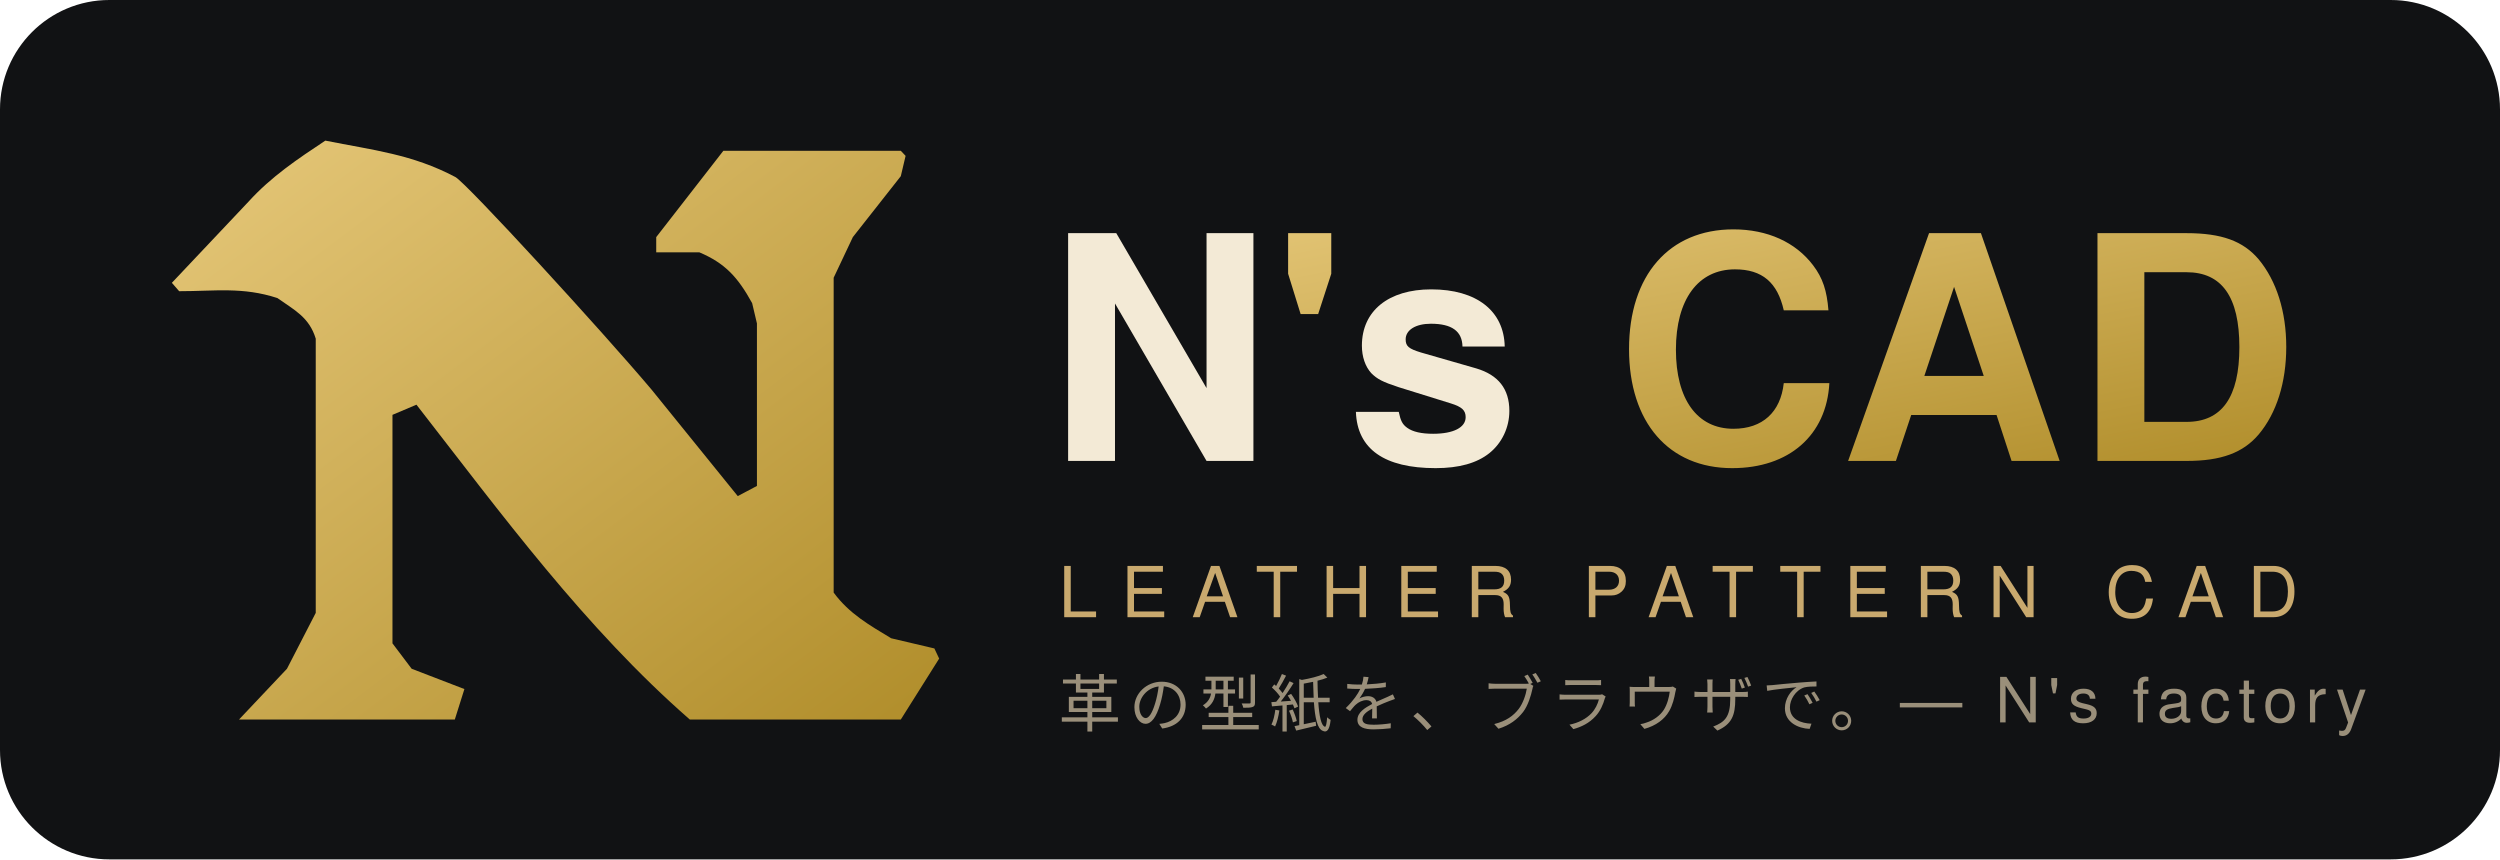
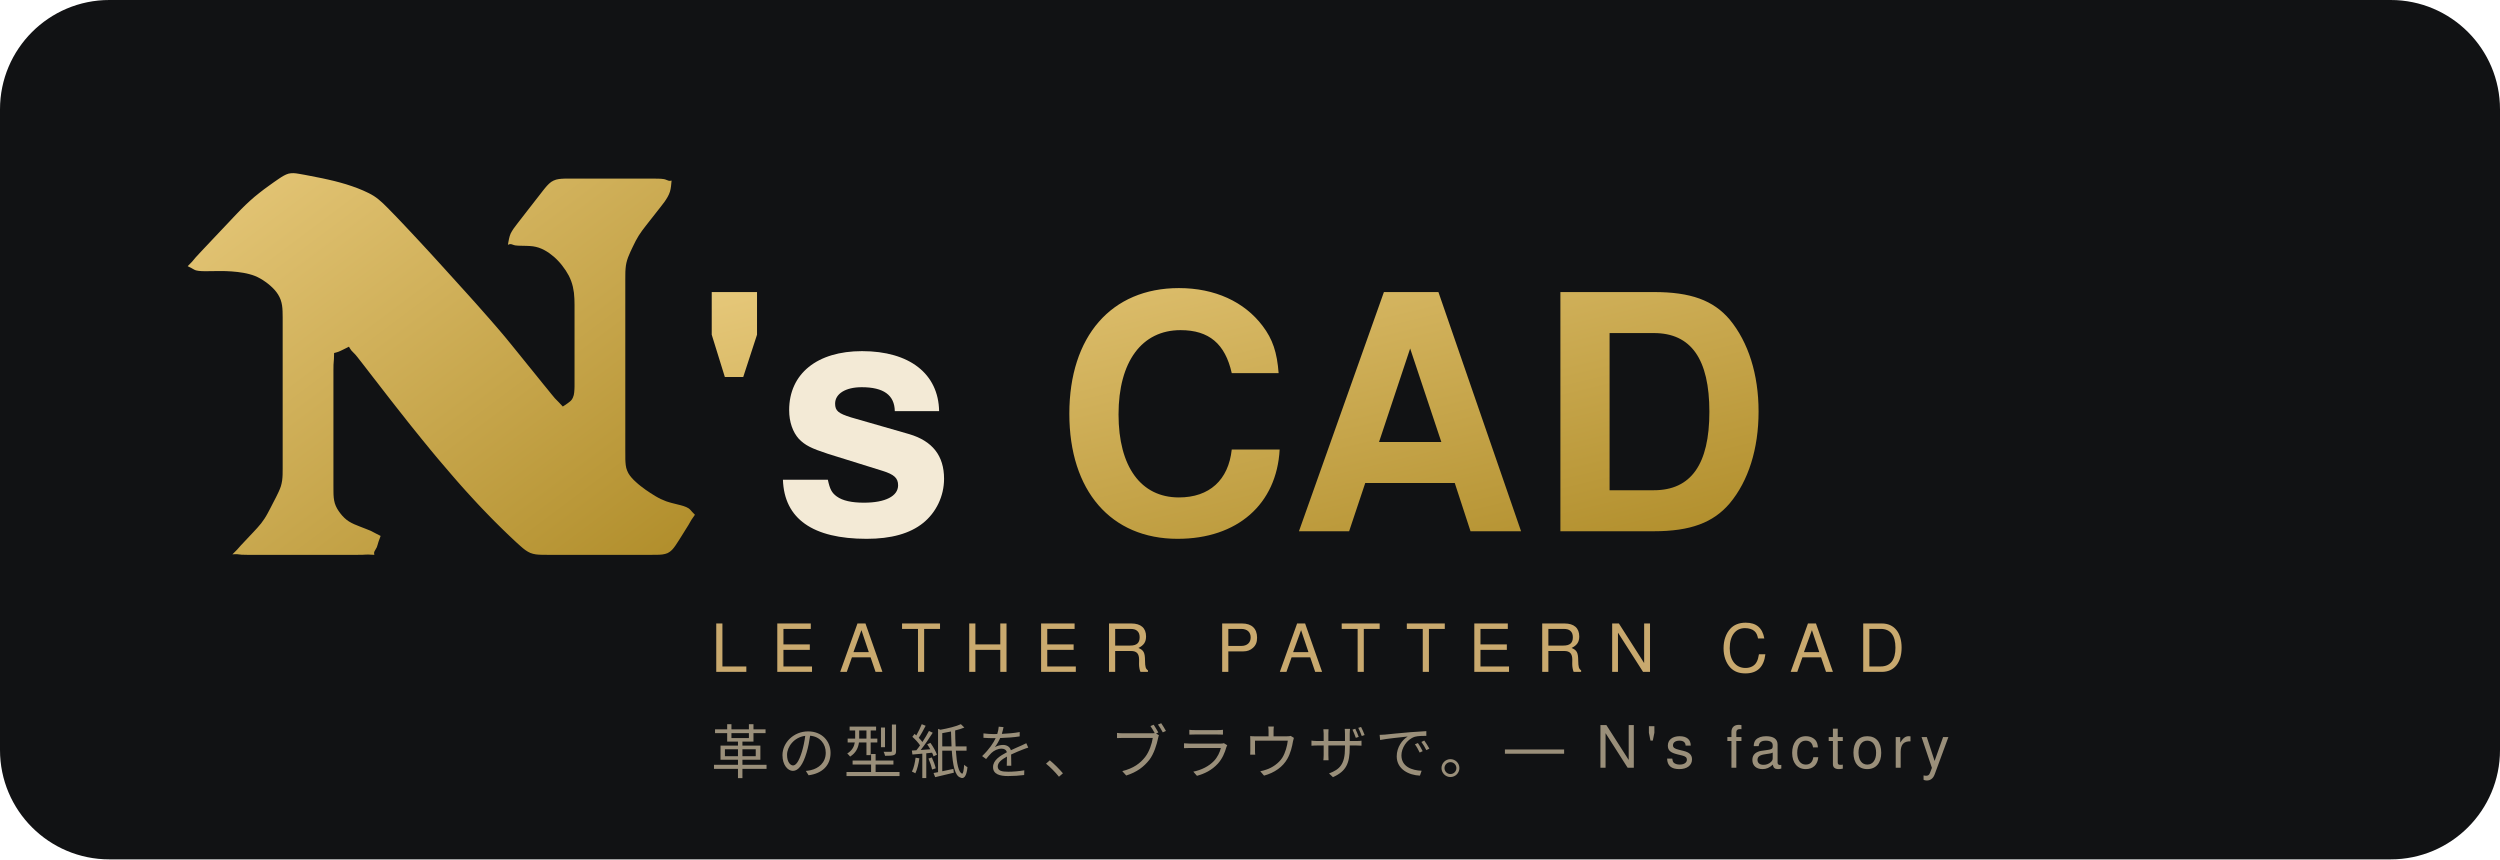
<svg xmlns="http://www.w3.org/2000/svg" viewBox="0 0 640 220" width="640" height="220" role="img" aria-label="N's CAD">
  <defs>
    <linearGradient id="g" x1="0" y1="0" x2="1" y2="1">
      <stop offset="0" stop-color="#e6c87a" />
      <stop offset="1" stop-color="#b08d2a" />
    </linearGradient>
  </defs>
  <rect width="640" height="220" rx="28" fill="#111214" />
-   <g transform="translate(44 36) scale(1.3)">
-     <path fill="url(#g)" fill-rule="evenodd" d="M 30.22,0 C 39.683,1.892 47.333,2.673 55.841,7.177 58.089,8.417 84.616,37.367 94.436,49 L 111.435,70 115.212,68 V 36 l -0.944,-4 c -2.851,-5.179 -5.397,-7.886 -10.388,-10 H 95.38 V 19 L 108.601,2 h 34.941 l 0.944,1 -0.944,4 -9.444,12 -3.777,8 v 62 c 3.077,4.186 7.082,6.428 11.332,9 l 8.499,2 0.944,2 -7.555,12 H 101.991 C 81.328,95.943 64.957,73.586 48.162,52 l -4.722,2 v 45 l 3.777,5 10.388,4 -1.889,6 H 13.221 L 22.665,104 28.331,93 V 39 C 27.047,34.77 24.113,33.356 20.776,31 13.922,28.766 8.505,29.651 1.435,29.651 L 0,28 15.11,12 C 19.568,7.087 24.82,3.574 30.22,0 Z" />
+   <g transform="translate(48 44) scale(0.86)">
+     <path d="M111.72,69.85 C111.97,69.68 112.78,69.18 113.22,68.84 C113.66,68.50 114.07,68.23 114.36,67.83 C114.66,67.42 114.85,66.93 114.99,66.42 C115.12,65.90 115.14,65.31 115.18,64.73 C115.22,64.16 115.21,63.55 115.21,62.95 C115.22,62.35 115.21,61.75 115.21,61.15 C115.21,60.55 115.21,59.95 115.21,59.35 C115.21,58.75 115.21,58.15 115.21,57.55 C115.21,56.95 115.21,56.35 115.21,55.75 C115.21,55.15 115.21,54.55 115.21,53.95 C115.21,53.35 115.21,52.75 115.21,52.15 C115.21,51.55 115.21,50.95 115.21,50.35 C115.21,49.75 115.21,49.15 115.21,48.55 C115.21,47.95 115.21,47.35 115.21,46.75 C115.21,46.15 115.21,45.55 115.21,44.95 C115.21,44.35 115.21,43.75 115.21,43.15 C115.21,42.55 115.21,41.95 115.21,41.35 C115.21,40.75 115.21,40.15 115.21,39.55 C115.20,38.95 115.20,38.35 115.17,37.76 C115.14,37.16 115.10,36.56 115.03,35.97 C114.95,35.38 114.85,34.80 114.72,34.22 C114.58,33.64 114.42,33.07 114.21,32.51 C114.01,31.96 113.77,31.42 113.50,30.89 C113.22,30.36 112.91,29.85 112.59,29.35 C112.26,28.85 111.91,28.37 111.54,27.90 C111.18,27.43 110.79,26.97 110.38,26.54 C109.97,26.10 109.54,25.68 109.09,25.29 C108.64,24.90 108.17,24.53 107.69,24.19 C107.20,23.85 106.69,23.53 106.17,23.26 C105.65,22.99 105.11,22.74 104.56,22.56 C104.01,22.38 103.43,22.25 102.85,22.16 C102.27,22.08 101.68,22.06 101.09,22.03 C100.49,22.00 99.88,22.01 99.30,21.99 C98.72,21.97 98.11,21.98 97.60,21.89 C97.08,21.81 96.58,21.53 96.21,21.50 C95.85,21.47 95.52,21.68 95.38,21.71 C95.44,21.41 95.57,20.47 95.71,19.91 C95.84,19.36 95.96,18.88 96.19,18.37 C96.42,17.87 96.75,17.38 97.07,16.89 C97.40,16.41 97.78,15.93 98.14,15.46 C98.50,14.98 98.87,14.51 99.24,14.04 C99.61,13.56 99.98,13.09 100.35,12.61 C100.71,12.14 101.08,11.67 101.45,11.19 C101.82,10.72 102.19,10.25 102.56,9.77 C102.92,9.30 103.29,8.83 103.66,8.35 C104.03,7.88 104.40,7.40 104.77,6.93 C105.14,6.46 105.50,5.98 105.87,5.51 C106.25,5.05 106.61,4.57 107.00,4.15 C107.40,3.73 107.80,3.31 108.25,3.00 C108.70,2.70 109.18,2.47 109.71,2.31 C110.23,2.15 110.80,2.10 111.38,2.05 C111.95,2.00 112.56,2.01 113.16,2.00 C113.75,1.99 114.35,2.00 114.95,2.00 C115.55,2.00 116.15,2.00 116.75,2.00 C117.35,2.00 117.95,2.00 118.55,2.00 C119.15,2.00 119.75,2.00 120.35,2.00 C120.95,2.00 121.55,2.00 122.15,2.00 C122.75,2.00 123.35,2.00 123.95,2.00 C124.55,2.00 125.15,2.00 125.75,2.00 C126.35,2.00 126.95,2.00 127.55,2.00 C128.15,2.00 128.75,2.00 129.35,2.00 C129.95,2.00 130.55,2.00 131.15,2.00 C131.75,2.00 132.35,2.00 132.95,2.00 C133.55,2.00 134.15,2.00 134.75,2.00 C135.35,2.00 135.95,2.00 136.55,2.00 C137.15,2.00 137.76,2.00 138.35,2.00 C138.95,2.00 139.56,1.99 140.14,2.02 C140.73,2.05 141.34,2.05 141.86,2.16 C142.39,2.26 142.92,2.58 143.29,2.65 C143.66,2.72 143.96,2.60 144.10,2.59 C144.07,2.87 144.01,3.74 143.93,4.29 C143.85,4.84 143.78,5.37 143.61,5.90 C143.45,6.43 143.19,6.97 142.91,7.48 C142.63,8.00 142.29,8.48 141.95,8.97 C141.61,9.46 141.23,9.92 140.86,10.40 C140.50,10.87 140.12,11.34 139.75,11.81 C139.38,12.29 139.01,12.76 138.64,13.23 C138.27,13.70 137.90,14.17 137.53,14.64 C137.16,15.12 136.78,15.59 136.42,16.06 C136.05,16.53 135.68,17.01 135.33,17.49 C134.98,17.98 134.64,18.47 134.32,18.97 C134.01,19.48 133.71,20.00 133.43,20.52 C133.15,21.05 132.89,21.59 132.63,22.13 C132.37,22.67 132.11,23.21 131.86,23.75 C131.62,24.30 131.37,24.84 131.16,25.40 C130.96,25.95 130.78,26.51 130.65,27.08 C130.52,27.65 130.45,28.24 130.40,28.83 C130.34,29.41 130.34,30.01 130.33,30.61 C130.32,31.21 130.32,31.81 130.32,32.41 C130.32,33.01 130.32,33.61 130.32,34.21 C130.32,34.81 130.32,35.41 130.32,36.01 C130.32,36.61 130.32,37.21 130.32,37.81 C130.32,38.41 130.32,39.01 130.32,39.61 C130.32,40.21 130.32,40.81 130.32,41.41 C130.32,42.01 130.32,42.61 130.32,43.21 C130.32,43.81 130.32,44.41 130.32,45.01 C130.32,45.61 130.32,46.21 130.32,46.81 C130.32,47.41 130.32,48.01 130.32,48.61 C130.32,49.21 130.32,49.81 130.32,50.41 C130.32,51.01 130.32,51.61 130.32,52.21 C130.32,52.81 130.32,53.41 130.32,54.01 C130.32,54.61 130.32,55.21 130.32,55.81 C130.32,56.41 130.32,57.01 130.32,57.61 C130.32,58.21 130.32,58.81 130.32,59.41 C130.32,60.01 130.32,60.61 130.32,61.21 C130.32,61.81 130.32,62.41 130.32,63.01 C130.32,63.61 130.32,64.21 130.32,64.81 C130.32,65.41 130.32,66.01 130.32,66.61 C130.32,67.21 130.32,67.81 130.32,68.41 C130.32,69.01 130.32,69.61 130.32,70.21 C130.32,70.81 130.32,71.41 130.32,72.01 C130.32,72.61 130.32,73.21 130.32,73.81 C130.32,74.41 130.32,75.01 130.32,75.61 C130.32,76.21 130.32,76.81 130.32,77.41 C130.32,78.01 130.32,78.61 130.32,79.21 C130.32,79.81 130.32,80.41 130.32,81.01 C130.32,81.61 130.32,82.21 130.32,82.81 C130.32,83.41 130.32,84.01 130.33,84.61 C130.33,85.20 130.32,85.81 130.37,86.39 C130.42,86.97 130.46,87.56 130.60,88.11 C130.75,88.65 130.95,89.18 131.22,89.68 C131.49,90.17 131.85,90.63 132.23,91.07 C132.61,91.52 133.05,91.93 133.49,92.33 C133.92,92.74 134.39,93.12 134.85,93.49 C135.32,93.87 135.80,94.22 136.29,94.57 C136.78,94.92 137.28,95.25 137.78,95.58 C138.28,95.91 138.79,96.23 139.30,96.53 C139.82,96.83 140.34,97.13 140.87,97.38 C141.41,97.64 141.96,97.87 142.51,98.07 C143.07,98.27 143.65,98.42 144.22,98.58 C144.80,98.74 145.39,98.87 145.96,99.02 C146.54,99.17 147.13,99.30 147.67,99.48 C148.20,99.67 148.75,99.87 149.17,100.16 C149.60,100.44 149.91,100.89 150.22,101.21 C150.53,101.53 150.91,101.93 151.05,102.07 C150.87,102.33 150.32,103.09 149.99,103.60 C149.67,104.10 149.42,104.61 149.12,105.12 C148.82,105.63 148.49,106.14 148.17,106.64 C147.86,107.15 147.53,107.66 147.22,108.17 C146.90,108.67 146.58,109.19 146.26,109.69 C145.93,110.19 145.62,110.71 145.28,111.19 C144.94,111.66 144.61,112.15 144.22,112.53 C143.83,112.91 143.42,113.24 142.94,113.47 C142.46,113.69 141.92,113.80 141.37,113.89 C140.82,113.97 140.22,113.97 139.63,113.99 C139.04,114.01 138.43,114.00 137.84,114.00 C137.24,114.00 136.64,114.00 136.04,114.00 C135.44,114.00 134.84,114.00 134.24,114.00 C133.64,114.00 133.04,114.00 132.44,114.00 C131.84,114.00 131.24,114.00 130.64,114.00 C130.04,114.00 129.44,114.00 128.84,114.00 C128.24,114.00 127.64,114.00 127.04,114.00 C126.44,114.00 125.84,114.00 125.24,114.00 C124.64,114.00 124.04,114.00 123.44,114.00 C122.84,114.00 122.24,114.00 121.64,114.00 C121.04,114.00 120.44,114.00 119.84,114.00 C119.24,114.00 118.64,114.00 118.04,114.00 C117.44,114.00 116.84,114.00 116.24,114.00 C115.64,114.00 115.04,114.00 114.44,114.00 C113.84,114.00 113.24,114.00 112.64,114.00 C112.04,114.00 111.44,114.00 110.84,114.00 C110.24,114.00 109.64,114.00 109.04,114.00 C108.44,114.00 107.83,114.00 107.24,114.00 C106.64,114.00 106.03,114.01 105.44,113.98 C104.85,113.96 104.25,113.95 103.69,113.86 C103.12,113.77 102.57,113.64 102.05,113.43 C101.54,113.22 101.05,112.91 100.58,112.59 C100.10,112.26 99.66,111.86 99.21,111.47 C98.76,111.09 98.32,110.67 97.87,110.27 C97.43,109.86 97.00,109.45 96.56,109.04 C96.12,108.63 95.69,108.22 95.25,107.80 C94.82,107.39 94.39,106.97 93.96,106.55 C93.53,106.13 93.10,105.71 92.68,105.29 C92.25,104.87 91.83,104.44 91.40,104.02 C90.98,103.59 90.56,103.16 90.14,102.74 C89.72,102.31 89.30,101.88 88.88,101.44 C88.47,101.01 88.05,100.58 87.64,100.15 C87.23,99.71 86.81,99.27 86.40,98.84 C85.99,98.40 85.58,97.96 85.18,97.52 C84.77,97.08 84.36,96.64 83.96,96.19 C83.55,95.75 83.15,95.31 82.75,94.86 C82.35,94.42 81.95,93.97 81.55,93.52 C81.15,93.07 80.75,92.62 80.36,92.17 C79.96,91.72 79.57,91.27 79.18,90.81 C78.79,90.36 78.40,89.90 78.01,89.45 C77.61,88.99 77.22,88.53 76.84,88.08 C76.45,87.62 76.06,87.17 75.67,86.71 C75.28,86.25 74.89,85.80 74.50,85.34 C74.11,84.88 73.73,84.42 73.35,83.96 C72.96,83.50 72.58,83.03 72.20,82.57 C71.82,82.10 71.44,81.64 71.06,81.17 C70.68,80.71 70.30,80.24 69.92,79.78 C69.55,79.31 69.17,78.85 68.79,78.38 C68.41,77.92 68.03,77.45 67.66,76.98 C67.28,76.52 66.91,76.05 66.53,75.58 C66.16,75.11 65.79,74.64 65.41,74.17 C65.04,73.70 64.67,73.23 64.30,72.75 C63.93,72.28 63.56,71.81 63.18,71.34 C62.81,70.87 62.44,70.40 62.07,69.93 C61.70,69.45 61.33,68.98 60.96,68.51 C60.59,68.04 60.22,67.56 59.85,67.09 C59.48,66.62 59.12,66.14 58.75,65.67 C58.38,65.19 58.01,64.72 57.65,64.25 C57.28,63.77 56.91,63.30 56.55,62.82 C56.18,62.35 55.81,61.87 55.44,61.40 C55.08,60.93 54.71,60.45 54.34,59.98 C53.97,59.50 53.61,59.03 53.24,58.55 C52.87,58.08 52.50,57.60 52.14,57.13 C51.77,56.66 51.40,56.18 51.03,55.71 C50.66,55.25 50.30,54.76 49.92,54.34 C49.54,53.91 49.07,53.53 48.76,53.14 C48.45,52.76 48.18,52.23 48.06,52.04 C47.78,52.18 46.93,52.62 46.40,52.87 C45.87,53.13 45.35,53.39 44.89,53.56 C44.43,53.74 43.85,53.86 43.64,53.92 C43.63,54.21 43.62,55.10 43.59,55.68 C43.56,56.26 43.49,56.81 43.46,57.40 C43.44,57.98 43.45,58.59 43.44,59.18 C43.44,59.78 43.44,60.38 43.44,60.98 C43.44,61.58 43.44,62.18 43.44,62.78 C43.44,63.38 43.44,63.98 43.44,64.58 C43.44,65.18 43.44,65.78 43.44,66.38 C43.44,66.98 43.44,67.58 43.44,68.18 C43.44,68.78 43.44,69.38 43.44,69.98 C43.44,70.58 43.44,71.18 43.44,71.78 C43.44,72.38 43.44,72.98 43.44,73.58 C43.44,74.18 43.44,74.78 43.44,75.38 C43.44,75.98 43.44,76.58 43.44,77.18 C43.44,77.78 43.44,78.38 43.44,78.98 C43.44,79.58 43.44,80.18 43.44,80.78 C43.44,81.38 43.44,81.98 43.44,82.58 C43.44,83.18 43.44,83.78 43.44,84.38 C43.44,84.98 43.44,85.58 43.44,86.18 C43.44,86.78 43.44,87.38 43.44,87.98 C43.44,88.58 43.44,89.18 43.44,89.78 C43.44,90.38 43.44,90.98 43.44,91.58 C43.44,92.18 43.44,92.78 43.44,93.38 C43.44,93.98 43.43,94.58 43.45,95.18 C43.46,95.77 43.46,96.37 43.53,96.95 C43.60,97.53 43.68,98.10 43.85,98.65 C44.01,99.19 44.25,99.71 44.53,100.22 C44.81,100.72 45.16,101.21 45.51,101.67 C45.87,102.13 46.26,102.59 46.68,102.98 C47.10,103.38 47.55,103.74 48.04,104.05 C48.53,104.37 49.06,104.62 49.59,104.87 C50.13,105.12 50.69,105.33 51.25,105.55 C51.80,105.77 52.37,105.98 52.92,106.20 C53.48,106.42 54.05,106.63 54.57,106.86 C55.08,107.10 55.54,107.37 56.02,107.62 C56.51,107.87 57.25,108.24 57.49,108.37 C57.38,108.66 57.04,109.56 56.85,110.12 C56.66,110.68 56.56,111.23 56.35,111.74 C56.14,112.24 55.71,112.76 55.59,113.14 C55.47,113.52 55.62,113.86 55.62,114.00 C55.31,113.98 54.36,113.91 53.75,113.91 C53.15,113.90 52.60,113.97 52.01,113.99 C51.43,114.00 50.82,114.00 50.22,114.00 C49.62,114.00 49.02,114.00 48.42,114.00 C47.82,114.00 47.22,114.00 46.62,114.00 C46.02,114.00 45.42,114.00 44.82,114.00 C44.22,114.00 43.62,114.00 43.02,114.00 C42.42,114.00 41.82,114.00 41.22,114.00 C40.62,114.00 40.02,114.00 39.42,114.00 C38.82,114.00 38.22,114.00 37.62,114.00 C37.02,114.00 36.42,114.00 35.82,114.00 C35.22,114.00 34.62,114.00 34.02,114.00 C33.42,114.00 32.82,114.00 32.22,114.00 C31.62,114.00 31.02,114.00 30.42,114.00 C29.82,114.00 29.22,114.00 28.62,114.00 C28.02,114.00 27.42,114.00 26.82,114.00 C26.22,114.00 25.62,114.00 25.02,114.00 C24.42,114.00 23.82,114.00 23.22,114.00 C22.62,114.00 22.02,114.00 21.42,114.00 C20.82,114.00 20.22,114.00 19.62,114.00 C19.02,114.00 18.41,114.00 17.83,114.00 C17.24,113.99 16.63,114.00 16.11,113.96 C15.59,113.93 15.15,113.82 14.69,113.80 C14.23,113.78 13.58,113.85 13.36,113.86 C13.59,113.63 14.33,112.92 14.74,112.48 C15.16,112.05 15.46,111.66 15.85,111.23 C16.23,110.81 16.66,110.36 17.07,109.93 C17.47,109.49 17.89,109.06 18.30,108.62 C18.71,108.19 19.13,107.75 19.54,107.31 C19.94,106.87 20.36,106.44 20.76,105.99 C21.15,105.55 21.55,105.10 21.92,104.63 C22.29,104.16 22.63,103.68 22.95,103.18 C23.28,102.68 23.57,102.16 23.86,101.64 C24.15,101.12 24.42,100.58 24.70,100.05 C24.98,99.52 25.25,98.98 25.52,98.45 C25.80,97.92 26.08,97.38 26.35,96.85 C26.61,96.31 26.89,95.78 27.13,95.24 C27.37,94.70 27.61,94.16 27.79,93.60 C27.96,93.04 28.08,92.47 28.17,91.89 C28.26,91.31 28.28,90.72 28.31,90.12 C28.33,89.53 28.33,88.93 28.33,88.33 C28.33,87.73 28.33,87.13 28.33,86.53 C28.33,85.93 28.33,85.33 28.33,84.73 C28.33,84.13 28.33,83.53 28.33,82.93 C28.33,82.33 28.33,81.73 28.33,81.13 C28.33,80.53 28.33,79.93 28.33,79.33 C28.33,78.73 28.33,78.13 28.33,77.53 C28.33,76.93 28.33,76.33 28.33,75.73 C28.33,75.13 28.33,74.53 28.33,73.93 C28.33,73.33 28.33,72.73 28.33,72.13 C28.33,71.53 28.33,70.93 28.33,70.33 C28.33,69.73 28.33,69.13 28.33,68.53 C28.33,67.93 28.33,67.33 28.33,66.73 C28.33,66.13 28.33,65.53 28.33,64.93 C28.33,64.33 28.33,63.73 28.33,63.13 C28.33,62.53 28.33,61.93 28.33,61.33 C28.33,60.73 28.33,60.13 28.33,59.53 C28.33,58.93 28.33,58.33 28.33,57.73 C28.33,57.13 28.33,56.53 28.33,55.93 C28.33,55.33 28.33,54.73 28.33,54.13 C28.33,53.53 28.33,52.93 28.33,52.33 C28.33,51.73 28.33,51.13 28.33,50.53 C28.33,49.93 28.33,49.33 28.33,48.73 C28.33,48.13 28.33,47.53 28.33,46.93 C28.33,46.33 28.33,45.73 28.33,45.13 C28.33,44.53 28.33,43.93 28.33,43.33 C28.32,42.73 28.33,42.13 28.30,41.54 C28.27,40.94 28.25,40.35 28.15,39.77 C28.05,39.19 27.93,38.62 27.73,38.07 C27.53,37.53 27.27,37.00 26.96,36.50 C26.66,36.01 26.29,35.54 25.90,35.10 C25.51,34.66 25.07,34.25 24.62,33.85 C24.18,33.46 23.70,33.09 23.22,32.75 C22.73,32.40 22.24,32.07 21.72,31.78 C21.21,31.49 20.68,31.23 20.13,31.00 C19.58,30.78 19.01,30.60 18.44,30.45 C17.87,30.29 17.28,30.17 16.69,30.06 C16.11,29.95 15.51,29.87 14.92,29.80 C14.32,29.72 13.73,29.67 13.13,29.63 C12.53,29.59 11.93,29.56 11.33,29.54 C10.73,29.53 10.13,29.52 9.53,29.52 C8.93,29.52 8.33,29.53 7.73,29.54 C7.13,29.54 6.53,29.56 5.94,29.56 C5.34,29.56 4.73,29.58 4.16,29.54 C3.59,29.50 3.00,29.46 2.52,29.32 C2.03,29.17 1.64,28.88 1.23,28.67 C0.82,28.46 0.25,28.17 0.06,28.07 C0.27,27.85 0.96,27.19 1.35,26.75 C1.75,26.32 2.05,25.88 2.44,25.45 C2.82,25.01 3.24,24.57 3.65,24.14 C4.06,23.70 4.47,23.27 4.88,22.83 C5.29,22.39 5.71,21.96 6.12,21.52 C6.53,21.08 6.94,20.65 7.35,20.21 C7.77,19.78 8.18,19.34 8.59,18.90 C9.00,18.47 9.41,18.03 9.83,17.59 C10.24,17.16 10.65,16.72 11.06,16.29 C11.47,15.85 11.89,15.41 12.30,14.98 C12.71,14.54 13.12,14.10 13.53,13.67 C13.95,13.23 14.36,12.80 14.78,12.36 C15.19,11.93 15.61,11.50 16.03,11.07 C16.45,10.65 16.87,10.22 17.31,9.81 C17.74,9.39 18.18,8.98 18.63,8.58 C19.07,8.18 19.52,7.79 19.98,7.40 C20.44,7.02 20.91,6.64 21.38,6.27 C21.85,5.90 22.33,5.53 22.80,5.17 C23.28,4.81 23.77,4.46 24.26,4.11 C24.74,3.76 25.23,3.41 25.72,3.06 C26.21,2.72 26.71,2.37 27.19,2.05 C27.68,1.73 28.16,1.39 28.64,1.14 C29.12,0.89 29.57,0.66 30.06,0.53 C30.54,0.41 31.03,0.38 31.55,0.38 C32.07,0.39 32.63,0.49 33.19,0.58 C33.76,0.66 34.35,0.79 34.94,0.89 C35.52,1.00 36.11,1.12 36.70,1.23 C37.29,1.34 37.88,1.46 38.47,1.58 C39.06,1.69 39.65,1.81 40.23,1.93 C40.82,2.06 41.41,2.18 41.99,2.32 C42.58,2.45 43.16,2.59 43.74,2.73 C44.33,2.88 44.91,3.03 45.48,3.19 C46.06,3.35 46.64,3.51 47.21,3.69 C47.78,3.87 48.35,4.05 48.92,4.25 C49.49,4.44 50.05,4.65 50.61,4.86 C51.17,5.08 51.73,5.30 52.27,5.54 C52.82,5.78 53.37,6.03 53.90,6.30 C54.43,6.57 54.96,6.85 55.46,7.17 C55.96,7.49 56.44,7.84 56.90,8.22 C57.36,8.59 57.80,9.00 58.24,9.40 C58.68,9.81 59.10,10.24 59.52,10.66 C59.95,11.09 60.36,11.52 60.78,11.95 C61.20,12.38 61.62,12.81 62.04,13.24 C62.45,13.67 62.86,14.11 63.28,14.54 C63.69,14.98 64.10,15.41 64.52,15.85 C64.93,16.28 65.34,16.72 65.75,17.16 C66.16,17.59 66.57,18.03 66.98,18.47 C67.39,18.91 67.80,19.35 68.21,19.79 C68.62,20.23 69.03,20.67 69.44,21.11 C69.84,21.55 70.25,21.99 70.66,22.43 C71.07,22.87 71.47,23.31 71.88,23.75 C72.29,24.19 72.69,24.63 73.10,25.08 C73.50,25.52 73.90,25.96 74.31,26.41 C74.71,26.85 75.11,27.30 75.52,27.74 C75.92,28.18 76.32,28.63 76.73,29.07 C77.13,29.52 77.53,29.96 77.94,30.41 C78.34,30.85 78.74,31.30 79.15,31.74 C79.55,32.18 79.95,32.63 80.35,33.07 C80.76,33.52 81.16,33.96 81.56,34.41 C81.97,34.85 82.37,35.30 82.77,35.74 C83.17,36.19 83.58,36.63 83.98,37.08 C84.38,37.52 84.78,37.97 85.18,38.42 C85.58,38.87 85.98,39.31 86.38,39.76 C86.77,40.21 87.17,40.66 87.57,41.11 C87.97,41.56 88.36,42.01 88.76,42.46 C89.16,42.91 89.55,43.36 89.95,43.81 C90.34,44.26 90.74,44.72 91.13,45.17 C91.52,45.62 91.91,46.08 92.31,46.53 C92.70,46.99 93.09,47.44 93.48,47.90 C93.86,48.36 94.25,48.82 94.64,49.28 C95.02,49.74 95.40,50.20 95.78,50.67 C96.16,51.13 96.54,51.60 96.91,52.06 C97.29,52.53 97.67,53.00 98.05,53.46 C98.42,53.93 98.80,54.39 99.18,54.86 C99.56,55.33 99.93,55.79 100.31,56.26 C100.69,56.73 101.07,57.19 101.44,57.66 C101.82,58.13 102.20,58.59 102.58,59.06 C102.95,59.52 103.33,59.99 103.71,60.46 C104.09,60.92 104.46,61.39 104.84,61.86 C105.22,62.32 105.60,62.79 105.97,63.26 C106.35,63.72 106.73,64.19 107.11,64.65 C107.48,65.12 107.86,65.59 108.24,66.05 C108.62,66.51 108.99,66.99 109.38,67.42 C109.77,67.84 110.16,68.20 110.55,68.61 C110.94,69.01 111.53,69.64 111.72,69.85 Z" fill="url(#g)" />
  </g>
-   <text x="268" y="118" font-family="'Helvetica Neue',Helvetica,Arial,'Hiragino Sans','Yu Gothic UI',sans-serif" font-weight="700" font-size="80" fill="#f3ead6" letter-spacing="2">N<tspan fill="url(#g)">'</tspan>s <tspan fill="url(#g)">CAD</tspan>
+   <text x="178" y="136" font-family="'Helvetica Neue',Helvetica,Arial,'Hiragino Sans','Yu Gothic UI',sans-serif" font-weight="700" font-size="84" fill="#f3ead6" letter-spacing="2">
+     <tspan fill="url(#g)">'</tspan>s <tspan fill="url(#g)">CAD</tspan>
  </text>
-   <text x="271" y="158" font-family="'Helvetica Neue',Helvetica,Arial,'Hiragino Sans','Yu Gothic UI',sans-serif" font-weight="500" font-size="18" fill="#c9a96e" letter-spacing="6">LEATHER PATTERN CAD</text>
-   <text x="271" y="186" font-family="'Hiragino Sans','Yu Gothic UI','Helvetica Neue',sans-serif" font-size="16" fill="#9a8f7a" letter-spacing="2">革の型紙を、ブラウザで。— N's factory</text>
+   <text x="182" y="172" font-family="'Helvetica Neue',Helvetica,Arial,'Hiragino Sans','Yu Gothic UI',sans-serif" font-weight="500" font-size="17" fill="#c9a96e" letter-spacing="6">LEATHER PATTERN CAD</text>
+   <text x="182" y="198" font-family="'Helvetica Neue',Helvetica,Arial,'Hiragino Sans','Yu Gothic UI',sans-serif" font-size="15" fill="#9a8f7a" letter-spacing="2">革の型紙を、ブラウザで。— N's factory</text>
</svg>
